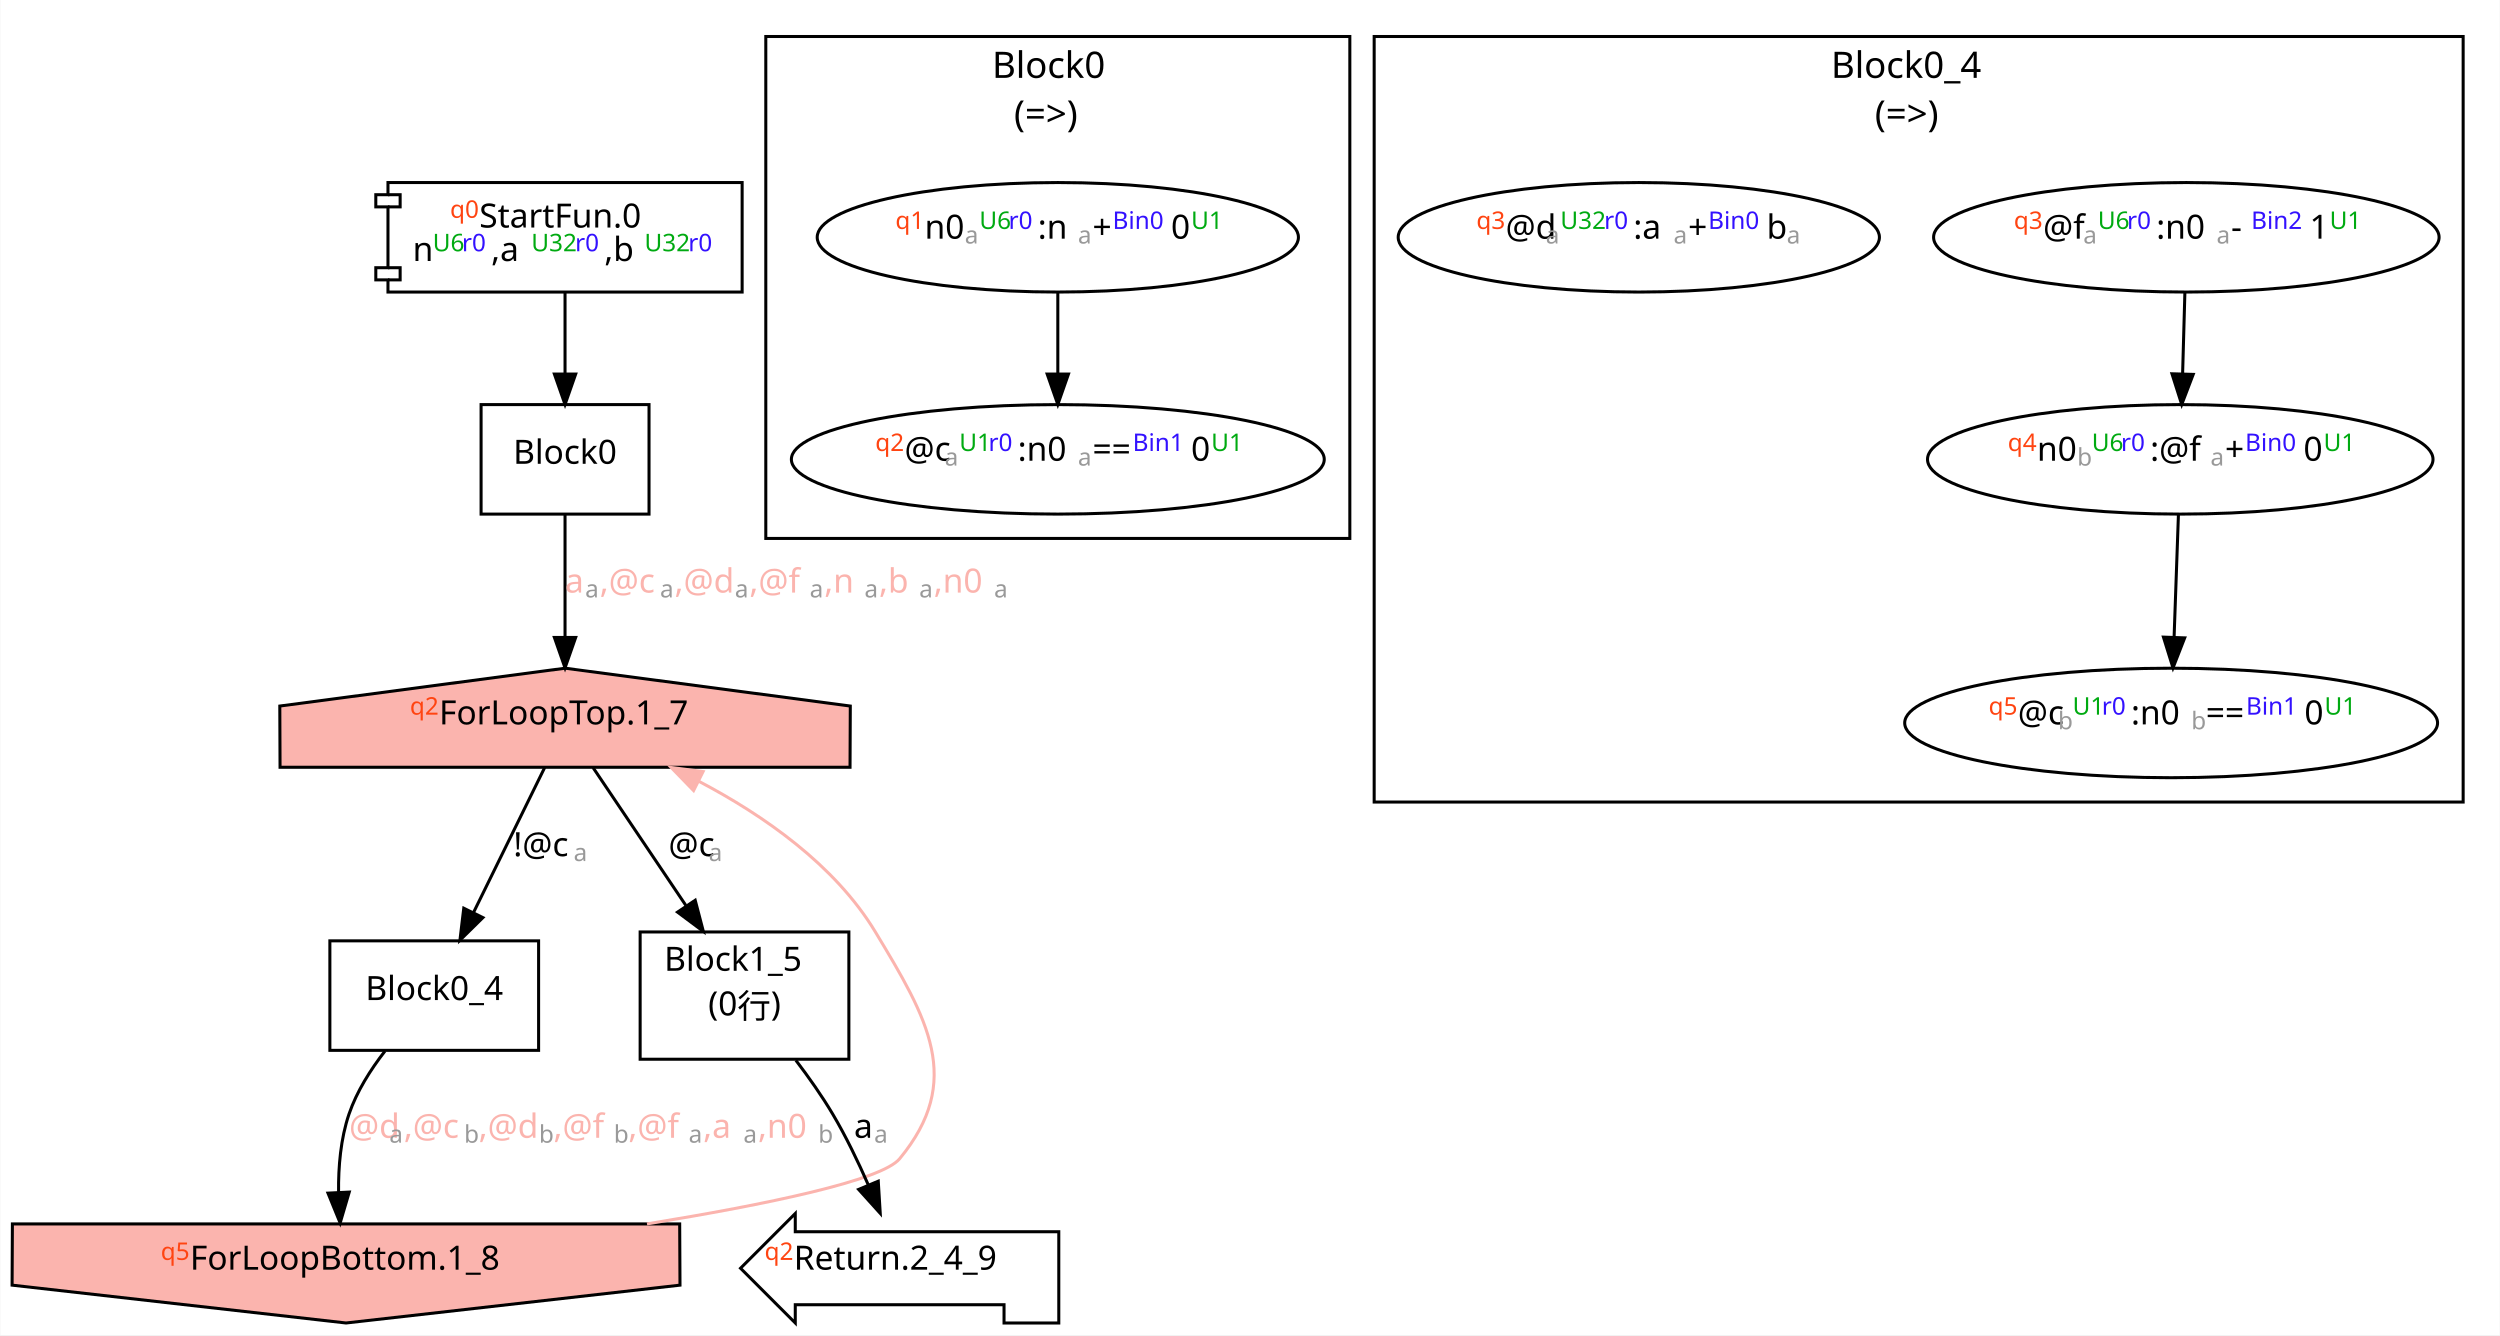
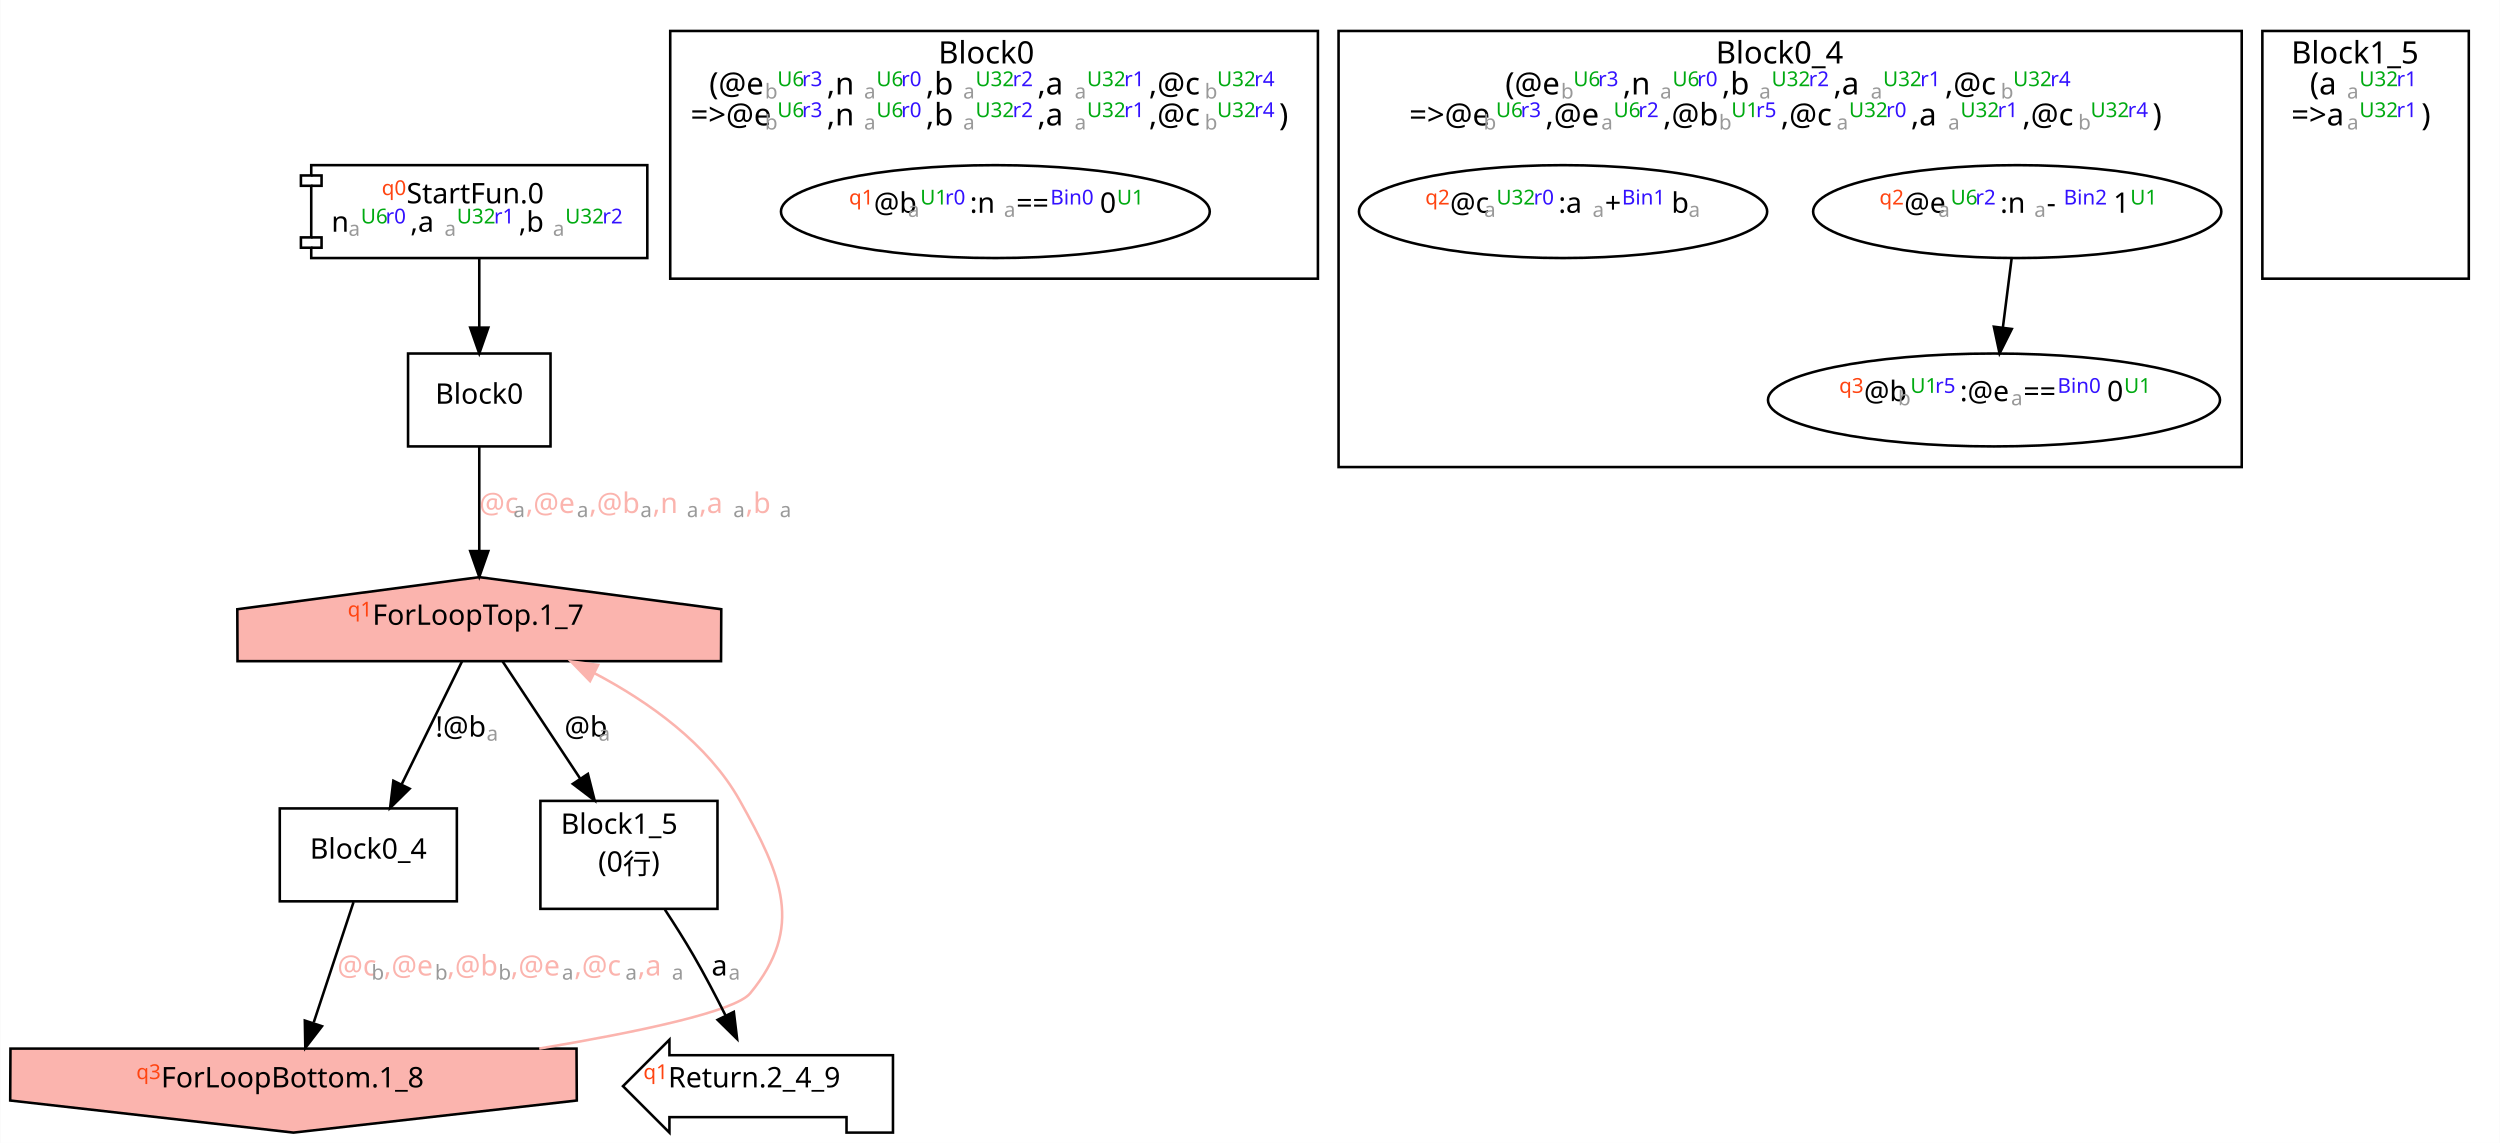
- <svg xmlns="http://www.w3.org/2000/svg" width="822pt" height="439pt" viewBox="0.00 0.00 821.64 438.93">
-   <g id="graph0" class="graph" transform="scale(1 1) rotate(0) translate(4 434.93)">
-     <polygon fill="white" stroke="transparent" points="-4,4 -4,-434.93 817.64,-434.93 817.64,4 -4,4" />
+ <svg xmlns="http://www.w3.org/2000/svg" width="969pt" height="443pt" viewBox="0.00 0.00 968.64 442.92">
+   <g id="graph0" class="graph" transform="scale(1 1) rotate(0) translate(4 438.92)">
+     <polygon fill="white" stroke="transparent" points="-4,4 -4,-438.92 964.64,-438.92 964.64,4 -4,4" />
    <g id="clust1" class="cluster">
-       <polygon fill="none" stroke="black" points="247.64,-257.92 247.64,-422.93 439.64,-422.93 439.64,-257.92 247.64,-257.92" />
-       <text text-anchor="start" x="322.04" y="-409.33" font-family="Monaco" font-size="12.00">Block0</text>
-       <text text-anchor="start" x="329.24" y="-393.33" font-family="Monaco" font-size="12.00">(=&gt;)</text>
+       <polygon fill="none" stroke="black" points="255.64,-330.92 255.64,-426.92 506.64,-426.92 506.64,-330.92 255.64,-330.92" />
+       <text text-anchor="start" x="359.54" y="-414.32" font-family="Monaco" font-size="12.00">Block0</text>
+       <text text-anchor="start" x="270.73" y="-402.32" font-family="Monaco" font-size="12.00">(@e</text>
+       <text text-anchor="start" x="292.33" y="-402.32" font-family="Monaco" baseline-shift="sub" font-size="8.00" fill="#999999">b</text>
+       <text text-anchor="start" x="297.13" y="-402.32" font-family="Monaco" baseline-shift="super" font-size="8.00" fill="#00aa11">U6</text>
+       <text text-anchor="start" x="306.73" y="-402.32" font-family="Monaco" baseline-shift="super" font-size="8.00" fill="#3311ff">r3</text>
+       <text text-anchor="start" x="316.33" y="-402.32" font-family="Monaco" font-size="12.00">,n</text>
+       <text text-anchor="start" x="330.74" y="-402.32" font-family="Monaco" baseline-shift="sub" font-size="8.00" fill="#999999">a</text>
+       <text text-anchor="start" x="335.54" y="-402.32" font-family="Monaco" baseline-shift="super" font-size="8.00" fill="#00aa11">U6</text>
+       <text text-anchor="start" x="345.14" y="-402.32" font-family="Monaco" baseline-shift="super" font-size="8.00" fill="#3311ff">r0</text>
+       <text text-anchor="start" x="354.74" y="-402.32" font-family="Monaco" font-size="12.00">,b</text>
+       <text text-anchor="start" x="369.14" y="-402.32" font-family="Monaco" baseline-shift="sub" font-size="8.00" fill="#999999">a</text>
+       <text text-anchor="start" x="373.94" y="-402.32" font-family="Monaco" baseline-shift="super" font-size="8.00" fill="#00aa11">U32</text>
+       <text text-anchor="start" x="388.34" y="-402.32" font-family="Monaco" baseline-shift="super" font-size="8.00" fill="#3311ff">r2</text>
+       <text text-anchor="start" x="397.95" y="-402.32" font-family="Monaco" font-size="12.00">,a</text>
+       <text text-anchor="start" x="412.35" y="-402.32" font-family="Monaco" baseline-shift="sub" font-size="8.00" fill="#999999">a</text>
+       <text text-anchor="start" x="417.15" y="-402.32" font-family="Monaco" baseline-shift="super" font-size="8.00" fill="#00aa11">U32</text>
+       <text text-anchor="start" x="431.55" y="-402.32" font-family="Monaco" baseline-shift="super" font-size="8.00" fill="#3311ff">r1</text>
+       <text text-anchor="start" x="441.15" y="-402.32" font-family="Monaco" font-size="12.00">,@c</text>
+       <text text-anchor="start" x="462.76" y="-402.32" font-family="Monaco" baseline-shift="sub" font-size="8.00" fill="#999999">b</text>
+       <text text-anchor="start" x="467.56" y="-402.32" font-family="Monaco" baseline-shift="super" font-size="8.00" fill="#00aa11">U32</text>
+       <text text-anchor="start" x="481.96" y="-402.32" font-family="Monaco" baseline-shift="super" font-size="8.00" fill="#3311ff">r4</text>
+       <text text-anchor="start" x="263.52" y="-390.32" font-family="Monaco" font-size="12.00">=&gt;@e</text>
+       <text text-anchor="start" x="292.33" y="-390.32" font-family="Monaco" baseline-shift="sub" font-size="8.00" fill="#999999">b</text>
+       <text text-anchor="start" x="297.13" y="-390.32" font-family="Monaco" baseline-shift="super" font-size="8.00" fill="#00aa11">U6</text>
+       <text text-anchor="start" x="306.73" y="-390.32" font-family="Monaco" baseline-shift="super" font-size="8.00" fill="#3311ff">r3</text>
+       <text text-anchor="start" x="316.33" y="-390.32" font-family="Monaco" font-size="12.00">,n</text>
+       <text text-anchor="start" x="330.74" y="-390.32" font-family="Monaco" baseline-shift="sub" font-size="8.00" fill="#999999">a</text>
+       <text text-anchor="start" x="335.54" y="-390.32" font-family="Monaco" baseline-shift="super" font-size="8.00" fill="#00aa11">U6</text>
+       <text text-anchor="start" x="345.14" y="-390.32" font-family="Monaco" baseline-shift="super" font-size="8.00" fill="#3311ff">r0</text>
+       <text text-anchor="start" x="354.74" y="-390.32" font-family="Monaco" font-size="12.00">,b</text>
+       <text text-anchor="start" x="369.14" y="-390.32" font-family="Monaco" baseline-shift="sub" font-size="8.00" fill="#999999">a</text>
+       <text text-anchor="start" x="373.94" y="-390.32" font-family="Monaco" baseline-shift="super" font-size="8.00" fill="#00aa11">U32</text>
+       <text text-anchor="start" x="388.34" y="-390.32" font-family="Monaco" baseline-shift="super" font-size="8.00" fill="#3311ff">r2</text>
+       <text text-anchor="start" x="397.95" y="-390.32" font-family="Monaco" font-size="12.00">,a</text>
+       <text text-anchor="start" x="412.35" y="-390.32" font-family="Monaco" baseline-shift="sub" font-size="8.00" fill="#999999">a</text>
+       <text text-anchor="start" x="417.15" y="-390.32" font-family="Monaco" baseline-shift="super" font-size="8.00" fill="#00aa11">U32</text>
+       <text text-anchor="start" x="431.55" y="-390.32" font-family="Monaco" baseline-shift="super" font-size="8.00" fill="#3311ff">r1</text>
+       <text text-anchor="start" x="441.15" y="-390.32" font-family="Monaco" font-size="12.00">,@c</text>
+       <text text-anchor="start" x="462.76" y="-390.32" font-family="Monaco" baseline-shift="sub" font-size="8.00" fill="#999999">b</text>
+       <text text-anchor="start" x="467.56" y="-390.32" font-family="Monaco" baseline-shift="super" font-size="8.00" fill="#00aa11">U32</text>
+       <text text-anchor="start" x="481.96" y="-390.32" font-family="Monaco" baseline-shift="super" font-size="8.00" fill="#3311ff">r4</text>
+       <text text-anchor="start" x="491.56" y="-390.32" font-family="Monaco" font-size="12.00">)</text>
    </g>
    <g id="clust2" class="cluster">
-       <polygon fill="none" stroke="black" points="447.64,-171.26 447.64,-422.93 805.64,-422.93 805.64,-171.26 447.64,-171.26" />
-       <text text-anchor="start" x="597.84" y="-409.33" font-family="Monaco" font-size="12.00">Block0_4</text>
-       <text text-anchor="start" x="612.24" y="-393.33" font-family="Monaco" font-size="12.00">(=&gt;)</text>
+       <polygon fill="none" stroke="black" points="514.64,-257.92 514.64,-426.92 864.64,-426.92 864.64,-257.92 514.64,-257.92" />
+       <text text-anchor="start" x="660.84" y="-414.32" font-family="Monaco" font-size="12.00">Block0_4</text>
+       <text text-anchor="start" x="579.23" y="-402.32" font-family="Monaco" font-size="12.00">(@e</text>
+       <text text-anchor="start" x="600.83" y="-402.32" font-family="Monaco" baseline-shift="sub" font-size="8.00" fill="#999999">b</text>
+       <text text-anchor="start" x="605.63" y="-402.32" font-family="Monaco" baseline-shift="super" font-size="8.00" fill="#00aa11">U6</text>
+       <text text-anchor="start" x="615.23" y="-402.32" font-family="Monaco" baseline-shift="super" font-size="8.00" fill="#3311ff">r3</text>
+       <text text-anchor="start" x="624.83" y="-402.32" font-family="Monaco" font-size="12.00">,n</text>
+       <text text-anchor="start" x="639.24" y="-402.32" font-family="Monaco" baseline-shift="sub" font-size="8.00" fill="#999999">a</text>
+       <text text-anchor="start" x="644.04" y="-402.32" font-family="Monaco" baseline-shift="super" font-size="8.00" fill="#00aa11">U6</text>
+       <text text-anchor="start" x="653.64" y="-402.32" font-family="Monaco" baseline-shift="super" font-size="8.00" fill="#3311ff">r0</text>
+       <text text-anchor="start" x="663.24" y="-402.32" font-family="Monaco" font-size="12.00">,b</text>
+       <text text-anchor="start" x="677.64" y="-402.32" font-family="Monaco" baseline-shift="sub" font-size="8.00" fill="#999999">a</text>
+       <text text-anchor="start" x="682.44" y="-402.32" font-family="Monaco" baseline-shift="super" font-size="8.00" fill="#00aa11">U32</text>
+       <text text-anchor="start" x="696.84" y="-402.32" font-family="Monaco" baseline-shift="super" font-size="8.00" fill="#3311ff">r2</text>
+       <text text-anchor="start" x="706.45" y="-402.32" font-family="Monaco" font-size="12.00">,a</text>
+       <text text-anchor="start" x="720.85" y="-402.32" font-family="Monaco" baseline-shift="sub" font-size="8.00" fill="#999999">a</text>
+       <text text-anchor="start" x="725.65" y="-402.32" font-family="Monaco" baseline-shift="super" font-size="8.00" fill="#00aa11">U32</text>
+       <text text-anchor="start" x="740.05" y="-402.32" font-family="Monaco" baseline-shift="super" font-size="8.00" fill="#3311ff">r1</text>
+       <text text-anchor="start" x="749.65" y="-402.32" font-family="Monaco" font-size="12.00">,@c</text>
+       <text text-anchor="start" x="771.26" y="-402.32" font-family="Monaco" baseline-shift="sub" font-size="8.00" fill="#999999">b</text>
+       <text text-anchor="start" x="776.06" y="-402.32" font-family="Monaco" baseline-shift="super" font-size="8.00" fill="#00aa11">U32</text>
+       <text text-anchor="start" x="790.46" y="-402.32" font-family="Monaco" baseline-shift="super" font-size="8.00" fill="#3311ff">r4</text>
+       <text text-anchor="start" x="542.02" y="-390.32" font-family="Monaco" font-size="12.00">=&gt;@e</text>
+       <text text-anchor="start" x="570.82" y="-390.32" font-family="Monaco" baseline-shift="sub" font-size="8.00" fill="#999999">b</text>
+       <text text-anchor="start" x="575.63" y="-390.32" font-family="Monaco" baseline-shift="super" font-size="8.00" fill="#00aa11">U6</text>
+       <text text-anchor="start" x="585.23" y="-390.32" font-family="Monaco" baseline-shift="super" font-size="8.00" fill="#3311ff">r3</text>
+       <text text-anchor="start" x="594.83" y="-390.32" font-family="Monaco" font-size="12.00">,@e</text>
+       <text text-anchor="start" x="616.43" y="-390.32" font-family="Monaco" baseline-shift="sub" font-size="8.00" fill="#999999">a</text>
+       <text text-anchor="start" x="621.23" y="-390.32" font-family="Monaco" baseline-shift="super" font-size="8.00" fill="#00aa11">U6</text>
+       <text text-anchor="start" x="630.83" y="-390.32" font-family="Monaco" baseline-shift="super" font-size="8.00" fill="#3311ff">r2</text>
+       <text text-anchor="start" x="640.44" y="-390.32" font-family="Monaco" font-size="12.00">,@b</text>
+       <text text-anchor="start" x="662.04" y="-390.32" font-family="Monaco" baseline-shift="sub" font-size="8.00" fill="#999999">b</text>
+       <text text-anchor="start" x="666.84" y="-390.32" font-family="Monaco" baseline-shift="super" font-size="8.00" fill="#00aa11">U1</text>
+       <text text-anchor="start" x="676.44" y="-390.32" font-family="Monaco" baseline-shift="super" font-size="8.00" fill="#3311ff">r5</text>
+       <text text-anchor="start" x="686.04" y="-390.32" font-family="Monaco" font-size="12.00">,@c</text>
+       <text text-anchor="start" x="707.65" y="-390.32" font-family="Monaco" baseline-shift="sub" font-size="8.00" fill="#999999">a</text>
+       <text text-anchor="start" x="712.45" y="-390.32" font-family="Monaco" baseline-shift="super" font-size="8.00" fill="#00aa11">U32</text>
+       <text text-anchor="start" x="726.85" y="-390.32" font-family="Monaco" baseline-shift="super" font-size="8.00" fill="#3311ff">r0</text>
+       <text text-anchor="start" x="736.45" y="-390.32" font-family="Monaco" font-size="12.00">,a</text>
+       <text text-anchor="start" x="750.85" y="-390.32" font-family="Monaco" baseline-shift="sub" font-size="8.00" fill="#999999">a</text>
+       <text text-anchor="start" x="755.65" y="-390.32" font-family="Monaco" baseline-shift="super" font-size="8.00" fill="#00aa11">U32</text>
+       <text text-anchor="start" x="770.06" y="-390.32" font-family="Monaco" baseline-shift="super" font-size="8.00" fill="#3311ff">r1</text>
+       <text text-anchor="start" x="779.66" y="-390.32" font-family="Monaco" font-size="12.00">,@c</text>
+       <text text-anchor="start" x="801.26" y="-390.32" font-family="Monaco" baseline-shift="sub" font-size="8.00" fill="#999999">b</text>
+       <text text-anchor="start" x="806.06" y="-390.32" font-family="Monaco" baseline-shift="super" font-size="8.00" fill="#00aa11">U32</text>
+       <text text-anchor="start" x="820.47" y="-390.32" font-family="Monaco" baseline-shift="super" font-size="8.00" fill="#3311ff">r4</text>
+       <text text-anchor="start" x="830.07" y="-390.32" font-family="Monaco" font-size="12.00">)</text>
+     </g>
+     <g id="clust3" class="cluster">
+       <polygon fill="none" stroke="black" points="872.64,-330.92 872.64,-426.92 952.64,-426.92 952.64,-330.92 872.64,-330.92" />
+       <text text-anchor="start" x="883.84" y="-414.32" font-family="Monaco" font-size="12.00">Block1_5</text>
+       <text text-anchor="start" x="891.04" y="-402.32" font-family="Monaco" font-size="12.00">(a</text>
+       <text text-anchor="start" x="905.44" y="-402.32" font-family="Monaco" baseline-shift="sub" font-size="8.00" fill="#999999">a</text>
+       <text text-anchor="start" x="910.24" y="-402.32" font-family="Monaco" baseline-shift="super" font-size="8.00" fill="#00aa11">U32</text>
+       <text text-anchor="start" x="924.65" y="-402.32" font-family="Monaco" baseline-shift="super" font-size="8.00" fill="#3311ff">r1</text>
+       <text text-anchor="start" x="883.84" y="-390.32" font-family="Monaco" font-size="12.00">=&gt;a</text>
+       <text text-anchor="start" x="905.44" y="-390.32" font-family="Monaco" baseline-shift="sub" font-size="8.00" fill="#999999">a</text>
+       <text text-anchor="start" x="910.24" y="-390.32" font-family="Monaco" baseline-shift="super" font-size="8.00" fill="#00aa11">U32</text>
+       <text text-anchor="start" x="924.65" y="-390.32" font-family="Monaco" baseline-shift="super" font-size="8.00" fill="#3311ff">r1</text>
+       <text text-anchor="start" x="934.25" y="-390.32" font-family="Monaco" font-size="12.00">)</text>
    </g>
    <g id="node1" class="node">
-       <polygon fill="none" stroke="black" points="239.86,-374.92 123.43,-374.92 123.43,-370.92 119.43,-370.92 119.43,-366.92 123.43,-366.92 123.43,-346.92 119.43,-346.92 119.43,-342.92 123.43,-342.92 123.43,-338.92 239.86,-338.92 239.86,-374.92" />
-       <polyline fill="none" stroke="black" points="123.43,-370.92 127.43,-370.92 127.43,-366.92 123.43,-366.92 " />
-       <polyline fill="none" stroke="black" points="123.43,-346.92 127.43,-346.92 127.43,-342.92 123.43,-342.92 " />
+       <polygon fill="none" stroke="black" points="246.76,-374.92 116.52,-374.92 116.52,-370.92 112.52,-370.92 112.52,-366.92 116.52,-366.92 116.52,-346.92 112.52,-346.92 112.52,-342.92 116.52,-342.92 116.52,-338.92 246.76,-338.92 246.76,-374.92" />
+       <polyline fill="none" stroke="black" points="116.52,-370.92 120.52,-370.92 120.52,-366.92 116.52,-366.92 " />
+       <polyline fill="none" stroke="black" points="116.52,-346.92 120.52,-346.92 120.52,-342.92 116.52,-342.92 " />
      <text text-anchor="start" x="143.84" y="-360.12" font-family="Monaco" baseline-shift="super" font-size="8.00" fill="#ff4411">q0</text>
      <text text-anchor="start" x="153.44" y="-360.12" font-family="Monaco" font-size="11.00">StartFun.0</text>
-       <text text-anchor="start" x="131.54" y="-349.12" font-family="Monaco" font-size="11.00">n</text>
-       <text text-anchor="start" x="138.14" y="-349.12" font-family="Monaco" baseline-shift="super" font-size="8.00" fill="#00aa11">U6</text>
-       <text text-anchor="start" x="147.74" y="-349.12" font-family="Monaco" baseline-shift="super" font-size="8.00" fill="#3311ff">r0</text>
-       <text text-anchor="start" x="157.34" y="-349.12" font-family="Monaco" font-size="11.00">,a</text>
-       <text text-anchor="start" x="170.54" y="-349.12" font-family="Monaco" baseline-shift="super" font-size="8.00" fill="#00aa11">U32</text>
-       <text text-anchor="start" x="184.94" y="-349.12" font-family="Monaco" baseline-shift="super" font-size="8.00" fill="#3311ff">r0</text>
-       <text text-anchor="start" x="194.55" y="-349.12" font-family="Monaco" font-size="11.00">,b</text>
-       <text text-anchor="start" x="207.75" y="-349.12" font-family="Monaco" baseline-shift="super" font-size="8.00" fill="#00aa11">U32</text>
-       <text text-anchor="start" x="222.15" y="-349.12" font-family="Monaco" baseline-shift="super" font-size="8.00" fill="#3311ff">r0</text>
+       <text text-anchor="start" x="124.33" y="-349.12" font-family="Monaco" font-size="11.00">n</text>
+       <text text-anchor="start" x="130.94" y="-349.12" font-family="Monaco" baseline-shift="sub" font-size="8.00" fill="#999999">a</text>
+       <text text-anchor="start" x="135.74" y="-349.12" font-family="Monaco" baseline-shift="super" font-size="8.00" fill="#00aa11">U6</text>
+       <text text-anchor="start" x="145.34" y="-349.12" font-family="Monaco" baseline-shift="super" font-size="8.00" fill="#3311ff">r0</text>
+       <text text-anchor="start" x="154.94" y="-349.12" font-family="Monaco" font-size="11.00">,a</text>
+       <text text-anchor="start" x="168.14" y="-349.12" font-family="Monaco" baseline-shift="sub" font-size="8.00" fill="#999999">a</text>
+       <text text-anchor="start" x="172.94" y="-349.12" font-family="Monaco" baseline-shift="super" font-size="8.00" fill="#00aa11">U32</text>
+       <text text-anchor="start" x="187.34" y="-349.12" font-family="Monaco" baseline-shift="super" font-size="8.00" fill="#3311ff">r1</text>
+       <text text-anchor="start" x="196.95" y="-349.12" font-family="Monaco" font-size="11.00">,b</text>
+       <text text-anchor="start" x="210.15" y="-349.12" font-family="Monaco" baseline-shift="sub" font-size="8.00" fill="#999999">a</text>
+       <text text-anchor="start" x="214.95" y="-349.12" font-family="Monaco" baseline-shift="super" font-size="8.00" fill="#00aa11">U32</text>
+       <text text-anchor="start" x="229.35" y="-349.12" font-family="Monaco" baseline-shift="super" font-size="8.00" fill="#3311ff">r2</text>
    </g>
    <g id="node2" class="node">
      <polygon fill="none" stroke="black" points="209.25,-301.92 154.04,-301.92 154.04,-265.92 209.25,-265.92 209.25,-301.92" />
      <text text-anchor="middle" x="181.64" y="-282.46" font-family="Monaco" font-size="11.00">Block0</text>
    </g>
    <g id="edge1" class="edge">
      <path fill="none" stroke="black" d="M181.64,-338.74C181.64,-330.71 181.64,-320.97 181.64,-311.99" />
      <polygon fill="black" stroke="black" points="185.14,-311.95 181.64,-301.95 178.14,-311.95 185.14,-311.95" />
    </g>
    <g id="node3" class="node">
      <polygon fill="#fbb4ae" stroke="black" points="275.42,-202.82 181.64,-215.26 87.87,-202.82 87.95,-182.69 275.33,-182.69 275.42,-202.82" />
-       <text text-anchor="start" x="130.64" y="-196.79" font-family="Monaco" baseline-shift="super" font-size="8.00" fill="#ff4411">q2</text>
+       <text text-anchor="start" x="130.64" y="-196.79" font-family="Monaco" baseline-shift="super" font-size="8.00" fill="#ff4411">q1</text>
      <text text-anchor="start" x="140.24" y="-196.79" font-family="Monaco" font-size="11.00">ForLoopTop.1_7</text>
    </g>
    <g id="edge2" class="edge">
      <path fill="none" stroke="black" d="M181.64,-265.79C181.64,-254.2 181.64,-238.65 181.64,-225.39" />
      <polygon fill="black" stroke="black" points="185.14,-225.36 181.64,-215.36 178.14,-225.36 185.14,-225.36" />
-       <text text-anchor="start" x="181.64" y="-240.12" font-family="Monaco" font-size="11.00" fill="#fbb4ae">a</text>
-       <text text-anchor="start" x="188.24" y="-240.12" font-family="Monaco" baseline-shift="sub" font-size="8.00" fill="#999999">a</text>
-       <text text-anchor="start" x="193.05" y="-240.12" font-family="Monaco" font-size="11.00" fill="#fbb4ae">,@c</text>
-       <text text-anchor="start" x="212.85" y="-240.12" font-family="Monaco" baseline-shift="sub" font-size="8.00" fill="#999999">a</text>
-       <text text-anchor="start" x="217.65" y="-240.12" font-family="Monaco" font-size="11.00" fill="#fbb4ae">,@d</text>
-       <text text-anchor="start" x="237.45" y="-240.12" font-family="Monaco" baseline-shift="sub" font-size="8.00" fill="#999999">a</text>
-       <text text-anchor="start" x="242.25" y="-240.12" font-family="Monaco" font-size="11.00" fill="#fbb4ae">,@f</text>
+       <text text-anchor="start" x="181.64" y="-240.12" font-family="Monaco" font-size="11.00" fill="#fbb4ae">@c</text>
+       <text text-anchor="start" x="194.85" y="-240.12" font-family="Monaco" baseline-shift="sub" font-size="8.00" fill="#999999">a</text>
+       <text text-anchor="start" x="199.65" y="-240.12" font-family="Monaco" font-size="11.00" fill="#fbb4ae">,@e</text>
+       <text text-anchor="start" x="219.45" y="-240.12" font-family="Monaco" baseline-shift="sub" font-size="8.00" fill="#999999">a</text>
+       <text text-anchor="start" x="224.25" y="-240.12" font-family="Monaco" font-size="11.00" fill="#fbb4ae">,@b</text>
+       <text text-anchor="start" x="244.05" y="-240.12" font-family="Monaco" baseline-shift="sub" font-size="8.00" fill="#999999">a</text>
+       <text text-anchor="start" x="248.85" y="-240.12" font-family="Monaco" font-size="11.00" fill="#fbb4ae">,n</text>
      <text text-anchor="start" x="262.06" y="-240.12" font-family="Monaco" baseline-shift="sub" font-size="8.00" fill="#999999">a</text>
-       <text text-anchor="start" x="266.86" y="-240.12" font-family="Monaco" font-size="11.00" fill="#fbb4ae">,n</text>
+       <text text-anchor="start" x="266.86" y="-240.12" font-family="Monaco" font-size="11.00" fill="#fbb4ae">,a</text>
      <text text-anchor="start" x="280.06" y="-240.12" font-family="Monaco" baseline-shift="sub" font-size="8.00" fill="#999999">a</text>
      <text text-anchor="start" x="284.86" y="-240.12" font-family="Monaco" font-size="11.00" fill="#fbb4ae">,b</text>
      <text text-anchor="start" x="298.06" y="-240.12" font-family="Monaco" baseline-shift="sub" font-size="8.00" fill="#999999">a</text>
-       <text text-anchor="start" x="302.86" y="-240.12" font-family="Monaco" font-size="11.00" fill="#fbb4ae">,n0</text>
-       <text text-anchor="start" x="322.67" y="-240.12" font-family="Monaco" baseline-shift="sub" font-size="8.00" fill="#999999">a</text>
    </g>
    <g id="node4" class="node">
      <polygon fill="none" stroke="black" points="172.95,-125.63 104.33,-125.63 104.33,-89.63 172.95,-89.63 172.95,-125.63" />
      <text text-anchor="middle" x="138.64" y="-106.16" font-family="Monaco" font-size="11.00">Block0_4</text>
    </g>
    <g id="edge3" class="edge">
      <path fill="none" stroke="black" d="M174.93,-182.56C168.7,-169.89 159.28,-150.69 151.6,-135.04" />
      <polygon fill="black" stroke="black" points="154.64,-133.27 147.09,-125.84 148.35,-136.35 154.64,-133.27" />
-       <text text-anchor="start" x="164.64" y="-153.46" font-family="Monaco" font-size="11.00">!@c</text>
+       <text text-anchor="start" x="164.64" y="-153.46" font-family="Monaco" font-size="11.00">!@b</text>
      <text text-anchor="start" x="184.45" y="-153.46" font-family="Monaco" baseline-shift="sub" font-size="8.00" fill="#999999">a</text>
    </g>
    <g id="node6" class="node">
-       <polygon fill="none" stroke="black" points="274.95,-128.55 206.33,-128.55 206.33,-86.71 274.95,-86.71 274.95,-128.55" />
-       <text text-anchor="start" x="214.24" y="-115.79" font-family="Monaco" font-size="11.00">Block1_5</text>
-       <text text-anchor="middle" x="240.64" y="-101.12" font-family="Monaco" font-size="11.00">(0行)</text>
+       <polygon fill="none" stroke="black" points="273.95,-128.55 205.33,-128.55 205.33,-86.71 273.95,-86.71 273.95,-128.55" />
+       <text text-anchor="start" x="213.24" y="-115.79" font-family="Monaco" font-size="11.00">Block1_5</text>
+       <text text-anchor="middle" x="239.64" y="-101.12" font-family="Monaco" font-size="11.00">(0行)</text>
    </g>
    <g id="edge5" class="edge">
-       <path fill="none" stroke="black" d="M190.86,-182.56C198.99,-170.49 211.1,-152.51 221.34,-137.3" />
-       <polygon fill="black" stroke="black" points="224.43,-138.98 227.11,-128.73 218.62,-135.07 224.43,-138.98" />
-       <text text-anchor="start" x="215.64" y="-153.46" font-family="Monaco" font-size="11.00">@c</text>
-       <text text-anchor="start" x="228.85" y="-153.46" font-family="Monaco" baseline-shift="sub" font-size="8.00" fill="#999999">a</text>
+       <path fill="none" stroke="black" d="M190.71,-182.56C198.7,-170.49 210.6,-152.51 220.67,-137.3" />
+       <polygon fill="black" stroke="black" points="223.74,-139 226.34,-128.73 217.9,-135.14 223.74,-139" />
+       <text text-anchor="start" x="214.64" y="-153.46" font-family="Monaco" font-size="11.00">@b</text>
+       <text text-anchor="start" x="227.85" y="-153.46" font-family="Monaco" baseline-shift="sub" font-size="8.00" fill="#999999">a</text>
    </g>
    <g id="node5" class="node">
      <polygon fill="#fbb4ae" stroke="black" points="-0.14,-12.44 109.64,0 219.43,-12.44 219.33,-32.56 -0.04,-32.56 -0.14,-12.44" />
-       <text text-anchor="start" x="48.73" y="-17.53" font-family="Monaco" baseline-shift="super" font-size="8.00" fill="#ff4411">q5</text>
+       <text text-anchor="start" x="48.73" y="-17.53" font-family="Monaco" baseline-shift="super" font-size="8.00" fill="#ff4411">q3</text>
      <text text-anchor="start" x="58.34" y="-17.53" font-family="Monaco" font-size="11.00">ForLoopBottom.1_8</text>
    </g>
    <g id="edge6" class="edge">
-       <path fill="none" stroke="black" d="M122.45,-89.4C117.72,-83.31 113.15,-76.11 110.62,-68.67 107.88,-60.61 107.1,-51.37 107.19,-43.08" />
-       <polygon fill="black" stroke="black" points="110.7,-43.04 107.71,-32.88 103.71,-42.69 110.7,-43.04" />
-       <text text-anchor="start" x="110.64" y="-60.87" font-family="Monaco" font-size="11.00" fill="#fbb4ae">@d</text>
-       <text text-anchor="start" x="123.85" y="-60.87" font-family="Monaco" baseline-shift="sub" font-size="8.00" fill="#999999">a</text>
-       <text text-anchor="start" x="128.65" y="-60.87" font-family="Monaco" font-size="11.00" fill="#fbb4ae">,@c</text>
-       <text text-anchor="start" x="148.45" y="-60.87" font-family="Monaco" baseline-shift="sub" font-size="8.00" fill="#999999">b</text>
-       <text text-anchor="start" x="153.25" y="-60.87" font-family="Monaco" font-size="11.00" fill="#fbb4ae">,@d</text>
-       <text text-anchor="start" x="173.05" y="-60.87" font-family="Monaco" baseline-shift="sub" font-size="8.00" fill="#999999">b</text>
-       <text text-anchor="start" x="177.85" y="-60.87" font-family="Monaco" font-size="11.00" fill="#fbb4ae">,@f</text>
-       <text text-anchor="start" x="197.66" y="-60.87" font-family="Monaco" baseline-shift="sub" font-size="8.00" fill="#999999">b</text>
-       <text text-anchor="start" x="202.46" y="-60.87" font-family="Monaco" font-size="11.00" fill="#fbb4ae">,@f</text>
-       <text text-anchor="start" x="222.26" y="-60.87" font-family="Monaco" baseline-shift="sub" font-size="8.00" fill="#999999">a</text>
-       <text text-anchor="start" x="227.06" y="-60.87" font-family="Monaco" font-size="11.00" fill="#fbb4ae">,a</text>
-       <text text-anchor="start" x="240.26" y="-60.87" font-family="Monaco" baseline-shift="sub" font-size="8.00" fill="#999999">a</text>
-       <text text-anchor="start" x="245.07" y="-60.87" font-family="Monaco" font-size="11.00" fill="#fbb4ae">,n0</text>
-       <text text-anchor="start" x="264.87" y="-60.87" font-family="Monaco" baseline-shift="sub" font-size="8.00" fill="#999999">b</text>
+       <path fill="none" stroke="black" d="M132.91,-89.32C128.5,-75.99 122.36,-57.43 117.49,-42.72" />
+       <polygon fill="black" stroke="black" points="120.68,-41.22 114.22,-32.82 114.04,-43.41 120.68,-41.22" />
+       <text text-anchor="start" x="126.64" y="-60.87" font-family="Monaco" font-size="11.00" fill="#fbb4ae">@c</text>
+       <text text-anchor="start" x="139.85" y="-60.87" font-family="Monaco" baseline-shift="sub" font-size="8.00" fill="#999999">b</text>
+       <text text-anchor="start" x="144.65" y="-60.87" font-family="Monaco" font-size="11.00" fill="#fbb4ae">,@e</text>
+       <text text-anchor="start" x="164.45" y="-60.87" font-family="Monaco" baseline-shift="sub" font-size="8.00" fill="#999999">b</text>
+       <text text-anchor="start" x="169.25" y="-60.87" font-family="Monaco" font-size="11.00" fill="#fbb4ae">,@b</text>
+       <text text-anchor="start" x="189.05" y="-60.87" font-family="Monaco" baseline-shift="sub" font-size="8.00" fill="#999999">b</text>
+       <text text-anchor="start" x="193.85" y="-60.87" font-family="Monaco" font-size="11.00" fill="#fbb4ae">,@e</text>
+       <text text-anchor="start" x="213.66" y="-60.87" font-family="Monaco" baseline-shift="sub" font-size="8.00" fill="#999999">a</text>
+       <text text-anchor="start" x="218.46" y="-60.87" font-family="Monaco" font-size="11.00" fill="#fbb4ae">,@c</text>
+       <text text-anchor="start" x="238.26" y="-60.87" font-family="Monaco" baseline-shift="sub" font-size="8.00" fill="#999999">a</text>
+       <text text-anchor="start" x="243.06" y="-60.87" font-family="Monaco" font-size="11.00" fill="#fbb4ae">,a</text>
+       <text text-anchor="start" x="256.26" y="-60.87" font-family="Monaco" baseline-shift="sub" font-size="8.00" fill="#999999">a</text>
    </g>
    <g id="edge4" class="edge">
-       <path fill="none" stroke="#fbb4ae" d="M208.58,-32.58C248.1,-39.01 285.73,-46.84 291.64,-54 312.88,-79.7 300.87,-100.04 283.64,-128.59 270.35,-150.62 246.81,-166.95 225.7,-178.04" />
-       <polygon fill="#fbb4ae" stroke="#fbb4ae" points="223.9,-175.02 216.52,-182.62 227.03,-181.28 223.9,-175.02" />
+       <path fill="none" stroke="#fbb4ae" d="M204.88,-32.57C243.68,-39.07 280.85,-46.95 286.64,-54 307.72,-79.65 298.85,-99.61 282.64,-128.59 270.26,-150.73 247.23,-167 226.29,-178.03" />
+       <polygon fill="#fbb4ae" stroke="#fbb4ae" points="224.56,-174.98 217.18,-182.58 227.69,-181.24 224.56,-174.98" />
    </g>
    <g id="node7" class="node">
-       <polygon fill="none" stroke="black" points="343.96,-30 257.33,-30 257.33,-36 239.33,-18 257.33,0 257.33,-6 325.96,-6 325.96,0 343.96,0 343.96,-30" />
-       <text text-anchor="start" x="247.24" y="-17.53" font-family="Monaco" baseline-shift="super" font-size="8.00" fill="#ff4411">q2</text>
-       <text text-anchor="start" x="256.84" y="-17.53" font-family="Monaco" font-size="11.00">Return.2_4_9</text>
+       <polygon fill="none" stroke="black" points="341.96,-30 255.33,-30 255.33,-36 237.33,-18 255.33,0 255.33,-6 323.96,-6 323.96,0 341.96,0 341.96,-30" />
+       <text text-anchor="start" x="245.24" y="-17.53" font-family="Monaco" baseline-shift="super" font-size="8.00" fill="#ff4411">q1</text>
+       <text text-anchor="start" x="254.84" y="-17.53" font-family="Monaco" font-size="11.00">Return.2_4_9</text>
    </g>
    <g id="edge7" class="edge">
-       <path fill="none" stroke="black" d="M257.52,-86.36C261.75,-80.81 266.09,-74.66 269.64,-68.67 273.97,-61.37 277.97,-53.06 281.35,-45.36" />
-       <polygon fill="black" stroke="black" points="284.61,-46.62 285.26,-36.04 278.16,-43.91 284.61,-46.62" />
-       <text text-anchor="start" x="276.64" y="-60.87" font-family="Monaco" font-size="11.00">a</text>
-       <text text-anchor="start" x="283.24" y="-60.87" font-family="Monaco" baseline-shift="sub" font-size="8.00" fill="#999999">a</text>
+       <path fill="none" stroke="black" d="M253.58,-86.41C257.31,-80.75 261.25,-74.54 264.64,-68.67 268.93,-61.26 273.24,-53.04 277.05,-45.44" />
+       <polygon fill="black" stroke="black" points="280.29,-46.79 281.56,-36.27 274.01,-43.7 280.29,-46.79" />
+       <text text-anchor="start" x="271.64" y="-60.87" font-family="Monaco" font-size="11.00">a</text>
+       <text text-anchor="start" x="278.24" y="-60.87" font-family="Monaco" baseline-shift="sub" font-size="8.00" fill="#999999">a</text>
    </g>
    <g id="node8" class="node">
-       <ellipse fill="none" stroke="black" cx="343.64" cy="-356.92" rx="79.1" ry="18" />
-       <text text-anchor="start" x="290.24" y="-356.46" font-family="Monaco" baseline-shift="super" font-size="8.00" fill="#ff4411">q1</text>
-       <text text-anchor="start" x="299.84" y="-356.46" font-family="Monaco" font-size="11.00">n0</text>
-       <text text-anchor="start" x="313.04" y="-356.46" font-family="Monaco" baseline-shift="sub" font-size="8.00" fill="#999999">a</text>
-       <text text-anchor="start" x="317.84" y="-356.46" font-family="Monaco" baseline-shift="super" font-size="8.00" fill="#00aa11">U6</text>
-       <text text-anchor="start" x="327.44" y="-356.46" font-family="Monaco" baseline-shift="super" font-size="8.00" fill="#3311ff">r0</text>
-       <text text-anchor="start" x="337.04" y="-356.46" font-family="Monaco" font-size="11.00">:n</text>
-       <text text-anchor="start" x="350.24" y="-356.46" font-family="Monaco" baseline-shift="sub" font-size="8.00" fill="#999999">a</text>
-       <text text-anchor="start" x="355.05" y="-356.46" font-family="Monaco" font-size="11.00">+</text>
-       <text text-anchor="start" x="361.65" y="-356.46" font-family="Monaco" baseline-shift="super" font-size="8.00" fill="#3311ff">Bin0</text>
-       <text text-anchor="start" x="380.85" y="-356.46" font-family="Monaco" font-size="11.00">0</text>
-       <text text-anchor="start" x="387.45" y="-356.46" font-family="Monaco" baseline-shift="super" font-size="8.00" fill="#00aa11">U1</text>
+       <ellipse fill="none" stroke="black" cx="381.64" cy="-356.92" rx="83.09" ry="18" />
+       <text text-anchor="start" x="324.93" y="-356.46" font-family="Monaco" baseline-shift="super" font-size="8.00" fill="#ff4411">q1</text>
+       <text text-anchor="start" x="334.54" y="-356.46" font-family="Monaco" font-size="11.00">@b</text>
+       <text text-anchor="start" x="347.74" y="-356.46" font-family="Monaco" baseline-shift="sub" font-size="8.00" fill="#999999">a</text>
+       <text text-anchor="start" x="352.54" y="-356.46" font-family="Monaco" baseline-shift="super" font-size="8.00" fill="#00aa11">U1</text>
+       <text text-anchor="start" x="362.14" y="-356.46" font-family="Monaco" baseline-shift="super" font-size="8.00" fill="#3311ff">r0</text>
+       <text text-anchor="start" x="371.74" y="-356.46" font-family="Monaco" font-size="11.00">:n</text>
+       <text text-anchor="start" x="384.94" y="-356.46" font-family="Monaco" baseline-shift="sub" font-size="8.00" fill="#999999">a</text>
+       <text text-anchor="start" x="389.75" y="-356.46" font-family="Monaco" font-size="11.00">==</text>
+       <text text-anchor="start" x="402.95" y="-356.46" font-family="Monaco" baseline-shift="super" font-size="8.00" fill="#3311ff">Bin0</text>
+       <text text-anchor="start" x="422.15" y="-356.46" font-family="Monaco" font-size="11.00">0</text>
+       <text text-anchor="start" x="428.75" y="-356.46" font-family="Monaco" baseline-shift="super" font-size="8.00" fill="#00aa11">U1</text>
    </g>
    <g id="node9" class="node">
-       <ellipse fill="none" stroke="black" cx="343.64" cy="-283.92" rx="87.59" ry="18" />
-       <text text-anchor="start" x="283.63" y="-283.46" font-family="Monaco" baseline-shift="super" font-size="8.00" fill="#ff4411">q2</text>
-       <text text-anchor="start" x="293.24" y="-283.46" font-family="Monaco" font-size="11.00">@c</text>
-       <text text-anchor="start" x="306.44" y="-283.46" font-family="Monaco" baseline-shift="sub" font-size="8.00" fill="#999999">a</text>
-       <text text-anchor="start" x="311.24" y="-283.46" font-family="Monaco" baseline-shift="super" font-size="8.00" fill="#00aa11">U1</text>
-       <text text-anchor="start" x="320.84" y="-283.46" font-family="Monaco" baseline-shift="super" font-size="8.00" fill="#3311ff">r0</text>
-       <text text-anchor="start" x="330.44" y="-283.46" font-family="Monaco" font-size="11.00">:n0</text>
-       <text text-anchor="start" x="350.24" y="-283.46" font-family="Monaco" baseline-shift="sub" font-size="8.00" fill="#999999">a</text>
-       <text text-anchor="start" x="355.05" y="-283.46" font-family="Monaco" font-size="11.00">==</text>
-       <text text-anchor="start" x="368.25" y="-283.46" font-family="Monaco" baseline-shift="super" font-size="8.00" fill="#3311ff">Bin1</text>
-       <text text-anchor="start" x="387.45" y="-283.46" font-family="Monaco" font-size="11.00">0</text>
-       <text text-anchor="start" x="394.05" y="-283.46" font-family="Monaco" baseline-shift="super" font-size="8.00" fill="#00aa11">U1</text>
+       <ellipse fill="none" stroke="black" cx="777.64" cy="-356.92" rx="79.1" ry="18" />
+       <text text-anchor="start" x="724.24" y="-356.46" font-family="Monaco" baseline-shift="super" font-size="8.00" fill="#ff4411">q2</text>
+       <text text-anchor="start" x="733.84" y="-356.46" font-family="Monaco" font-size="11.00">@e</text>
+       <text text-anchor="start" x="747.04" y="-356.46" font-family="Monaco" baseline-shift="sub" font-size="8.00" fill="#999999">a</text>
+       <text text-anchor="start" x="751.84" y="-356.46" font-family="Monaco" baseline-shift="super" font-size="8.00" fill="#00aa11">U6</text>
+       <text text-anchor="start" x="761.44" y="-356.46" font-family="Monaco" baseline-shift="super" font-size="8.00" fill="#3311ff">r2</text>
+       <text text-anchor="start" x="771.04" y="-356.46" font-family="Monaco" font-size="11.00">:n</text>
+       <text text-anchor="start" x="784.24" y="-356.46" font-family="Monaco" baseline-shift="sub" font-size="8.00" fill="#999999">a</text>
+       <text text-anchor="start" x="789.05" y="-356.46" font-family="Monaco" font-size="11.00">-</text>
+       <text text-anchor="start" x="795.65" y="-356.46" font-family="Monaco" baseline-shift="super" font-size="8.00" fill="#3311ff">Bin2</text>
+       <text text-anchor="start" x="814.85" y="-356.46" font-family="Monaco" font-size="11.00">1</text>
+       <text text-anchor="start" x="821.45" y="-356.46" font-family="Monaco" baseline-shift="super" font-size="8.00" fill="#00aa11">U1</text>
+     </g>
+     <g id="node11" class="node">
+       <ellipse fill="none" stroke="black" cx="768.64" cy="-283.92" rx="87.59" ry="18" />
+       <text text-anchor="start" x="708.63" y="-283.46" font-family="Monaco" baseline-shift="super" font-size="8.00" fill="#ff4411">q3</text>
+       <text text-anchor="start" x="718.24" y="-283.46" font-family="Monaco" font-size="11.00">@b</text>
+       <text text-anchor="start" x="731.44" y="-283.46" font-family="Monaco" baseline-shift="sub" font-size="8.00" fill="#999999">b</text>
+       <text text-anchor="start" x="736.24" y="-283.46" font-family="Monaco" baseline-shift="super" font-size="8.00" fill="#00aa11">U1</text>
+       <text text-anchor="start" x="745.84" y="-283.46" font-family="Monaco" baseline-shift="super" font-size="8.00" fill="#3311ff">r5</text>
+       <text text-anchor="start" x="755.44" y="-283.46" font-family="Monaco" font-size="11.00">:@e</text>
+       <text text-anchor="start" x="775.24" y="-283.46" font-family="Monaco" baseline-shift="sub" font-size="8.00" fill="#999999">a</text>
+       <text text-anchor="start" x="780.05" y="-283.46" font-family="Monaco" font-size="11.00">==</text>
+       <text text-anchor="start" x="793.25" y="-283.46" font-family="Monaco" baseline-shift="super" font-size="8.00" fill="#3311ff">Bin0</text>
+       <text text-anchor="start" x="812.45" y="-283.46" font-family="Monaco" font-size="11.00">0</text>
+       <text text-anchor="start" x="819.05" y="-283.46" font-family="Monaco" baseline-shift="super" font-size="8.00" fill="#00aa11">U1</text>
    </g>
    <g id="edge8" class="edge">
-       <path fill="none" stroke="black" d="M343.64,-338.74C343.64,-330.71 343.64,-320.97 343.64,-311.99" />
-       <polygon fill="black" stroke="black" points="347.14,-311.95 343.64,-301.95 340.14,-311.95 347.14,-311.95" />
+       <path fill="none" stroke="black" d="M775.47,-338.74C774.45,-330.71 773.21,-320.97 772.08,-311.99" />
+       <polygon fill="black" stroke="black" points="775.53,-311.43 770.8,-301.95 768.59,-312.31 775.53,-311.43" />
    </g>
    <g id="node10" class="node">
-       <ellipse fill="none" stroke="black" cx="714.64" cy="-356.92" rx="83.09" ry="18" />
-       <text text-anchor="start" x="657.93" y="-356.46" font-family="Monaco" baseline-shift="super" font-size="8.00" fill="#ff4411">q3</text>
-       <text text-anchor="start" x="667.54" y="-356.46" font-family="Monaco" font-size="11.00">@f</text>
-       <text text-anchor="start" x="680.74" y="-356.46" font-family="Monaco" baseline-shift="sub" font-size="8.00" fill="#999999">a</text>
-       <text text-anchor="start" x="685.54" y="-356.46" font-family="Monaco" baseline-shift="super" font-size="8.00" fill="#00aa11">U6</text>
-       <text text-anchor="start" x="695.14" y="-356.46" font-family="Monaco" baseline-shift="super" font-size="8.00" fill="#3311ff">r0</text>
-       <text text-anchor="start" x="704.74" y="-356.46" font-family="Monaco" font-size="11.00">:n0</text>
-       <text text-anchor="start" x="724.55" y="-356.46" font-family="Monaco" baseline-shift="sub" font-size="8.00" fill="#999999">a</text>
-       <text text-anchor="start" x="729.35" y="-356.46" font-family="Monaco" font-size="11.00">-</text>
-       <text text-anchor="start" x="735.95" y="-356.46" font-family="Monaco" baseline-shift="super" font-size="8.00" fill="#3311ff">Bin2</text>
-       <text text-anchor="start" x="755.15" y="-356.46" font-family="Monaco" font-size="11.00">1</text>
-       <text text-anchor="start" x="761.75" y="-356.46" font-family="Monaco" baseline-shift="super" font-size="8.00" fill="#00aa11">U1</text>
-     </g>
-     <g id="node12" class="node">
-       <ellipse fill="none" stroke="black" cx="712.64" cy="-283.92" rx="83.09" ry="18" />
-       <text text-anchor="start" x="655.93" y="-283.46" font-family="Monaco" baseline-shift="super" font-size="8.00" fill="#ff4411">q4</text>
-       <text text-anchor="start" x="665.54" y="-283.46" font-family="Monaco" font-size="11.00">n0</text>
-       <text text-anchor="start" x="678.74" y="-283.46" font-family="Monaco" baseline-shift="sub" font-size="8.00" fill="#999999">b</text>
-       <text text-anchor="start" x="683.54" y="-283.46" font-family="Monaco" baseline-shift="super" font-size="8.00" fill="#00aa11">U6</text>
-       <text text-anchor="start" x="693.14" y="-283.46" font-family="Monaco" baseline-shift="super" font-size="8.00" fill="#3311ff">r0</text>
-       <text text-anchor="start" x="702.74" y="-283.46" font-family="Monaco" font-size="11.00">:@f</text>
-       <text text-anchor="start" x="722.55" y="-283.46" font-family="Monaco" baseline-shift="sub" font-size="8.00" fill="#999999">a</text>
-       <text text-anchor="start" x="727.35" y="-283.46" font-family="Monaco" font-size="11.00">+</text>
-       <text text-anchor="start" x="733.95" y="-283.46" font-family="Monaco" baseline-shift="super" font-size="8.00" fill="#3311ff">Bin0</text>
-       <text text-anchor="start" x="753.15" y="-283.46" font-family="Monaco" font-size="11.00">0</text>
-       <text text-anchor="start" x="759.75" y="-283.46" font-family="Monaco" baseline-shift="super" font-size="8.00" fill="#00aa11">U1</text>
-     </g>
-     <g id="edge9" class="edge">
-       <path fill="none" stroke="black" d="M714.16,-338.74C713.93,-330.71 713.66,-320.97 713.41,-311.99" />
-       <polygon fill="black" stroke="black" points="716.9,-311.85 713.12,-301.95 709.91,-312.05 716.9,-311.85" />
-     </g>
-     <g id="node11" class="node">
-       <ellipse fill="none" stroke="black" cx="534.64" cy="-356.92" rx="79.1" ry="18" />
-       <text text-anchor="start" x="481.24" y="-356.46" font-family="Monaco" baseline-shift="super" font-size="8.00" fill="#ff4411">q3</text>
-       <text text-anchor="start" x="490.84" y="-356.46" font-family="Monaco" font-size="11.00">@d</text>
-       <text text-anchor="start" x="504.04" y="-356.46" font-family="Monaco" baseline-shift="sub" font-size="8.00" fill="#999999">a</text>
-       <text text-anchor="start" x="508.84" y="-356.46" font-family="Monaco" baseline-shift="super" font-size="8.00" fill="#00aa11">U32</text>
-       <text text-anchor="start" x="523.24" y="-356.46" font-family="Monaco" baseline-shift="super" font-size="8.00" fill="#3311ff">r0</text>
-       <text text-anchor="start" x="532.84" y="-356.46" font-family="Monaco" font-size="11.00">:a</text>
-       <text text-anchor="start" x="546.05" y="-356.46" font-family="Monaco" baseline-shift="sub" font-size="8.00" fill="#999999">a</text>
-       <text text-anchor="start" x="550.85" y="-356.46" font-family="Monaco" font-size="11.00">+</text>
-       <text text-anchor="start" x="557.45" y="-356.46" font-family="Monaco" baseline-shift="super" font-size="8.00" fill="#3311ff">Bin0</text>
-       <text text-anchor="start" x="576.65" y="-356.46" font-family="Monaco" font-size="11.00">b</text>
-       <text text-anchor="start" x="583.25" y="-356.46" font-family="Monaco" baseline-shift="sub" font-size="8.00" fill="#999999">a</text>
-     </g>
-     <g id="node13" class="node">
-       <ellipse fill="none" stroke="black" cx="709.64" cy="-197.26" rx="87.59" ry="18" />
-       <text text-anchor="start" x="649.63" y="-196.79" font-family="Monaco" baseline-shift="super" font-size="8.00" fill="#ff4411">q5</text>
-       <text text-anchor="start" x="659.24" y="-196.79" font-family="Monaco" font-size="11.00">@c</text>
-       <text text-anchor="start" x="672.44" y="-196.79" font-family="Monaco" baseline-shift="sub" font-size="8.00" fill="#999999">b</text>
-       <text text-anchor="start" x="677.24" y="-196.79" font-family="Monaco" baseline-shift="super" font-size="8.00" fill="#00aa11">U1</text>
-       <text text-anchor="start" x="686.84" y="-196.79" font-family="Monaco" baseline-shift="super" font-size="8.00" fill="#3311ff">r0</text>
-       <text text-anchor="start" x="696.44" y="-196.79" font-family="Monaco" font-size="11.00">:n0</text>
-       <text text-anchor="start" x="716.24" y="-196.79" font-family="Monaco" baseline-shift="sub" font-size="8.00" fill="#999999">b</text>
-       <text text-anchor="start" x="721.05" y="-196.79" font-family="Monaco" font-size="11.00">==</text>
-       <text text-anchor="start" x="734.25" y="-196.79" font-family="Monaco" baseline-shift="super" font-size="8.00" fill="#3311ff">Bin1</text>
-       <text text-anchor="start" x="753.45" y="-196.79" font-family="Monaco" font-size="11.00">0</text>
-       <text text-anchor="start" x="760.05" y="-196.79" font-family="Monaco" baseline-shift="super" font-size="8.00" fill="#00aa11">U1</text>
-     </g>
-     <g id="edge10" class="edge">
-       <path fill="none" stroke="black" d="M712.04,-265.79C711.63,-254.2 711.07,-238.65 710.61,-225.39" />
-       <polygon fill="black" stroke="black" points="714.1,-225.23 710.25,-215.36 707.11,-225.48 714.1,-225.23" />
+       <ellipse fill="none" stroke="black" cx="601.64" cy="-356.92" rx="79.1" ry="18" />
+       <text text-anchor="start" x="548.24" y="-356.46" font-family="Monaco" baseline-shift="super" font-size="8.00" fill="#ff4411">q2</text>
+       <text text-anchor="start" x="557.84" y="-356.46" font-family="Monaco" font-size="11.00">@c</text>
+       <text text-anchor="start" x="571.04" y="-356.46" font-family="Monaco" baseline-shift="sub" font-size="8.00" fill="#999999">a</text>
+       <text text-anchor="start" x="575.84" y="-356.46" font-family="Monaco" baseline-shift="super" font-size="8.00" fill="#00aa11">U32</text>
+       <text text-anchor="start" x="590.24" y="-356.46" font-family="Monaco" baseline-shift="super" font-size="8.00" fill="#3311ff">r0</text>
+       <text text-anchor="start" x="599.84" y="-356.46" font-family="Monaco" font-size="11.00">:a</text>
+       <text text-anchor="start" x="613.05" y="-356.46" font-family="Monaco" baseline-shift="sub" font-size="8.00" fill="#999999">a</text>
+       <text text-anchor="start" x="617.85" y="-356.46" font-family="Monaco" font-size="11.00">+</text>
+       <text text-anchor="start" x="624.45" y="-356.46" font-family="Monaco" baseline-shift="super" font-size="8.00" fill="#3311ff">Bin1</text>
+       <text text-anchor="start" x="643.65" y="-356.46" font-family="Monaco" font-size="11.00">b</text>
+       <text text-anchor="start" x="650.25" y="-356.46" font-family="Monaco" baseline-shift="sub" font-size="8.00" fill="#999999">a</text>
    </g>
  </g>
</svg>
